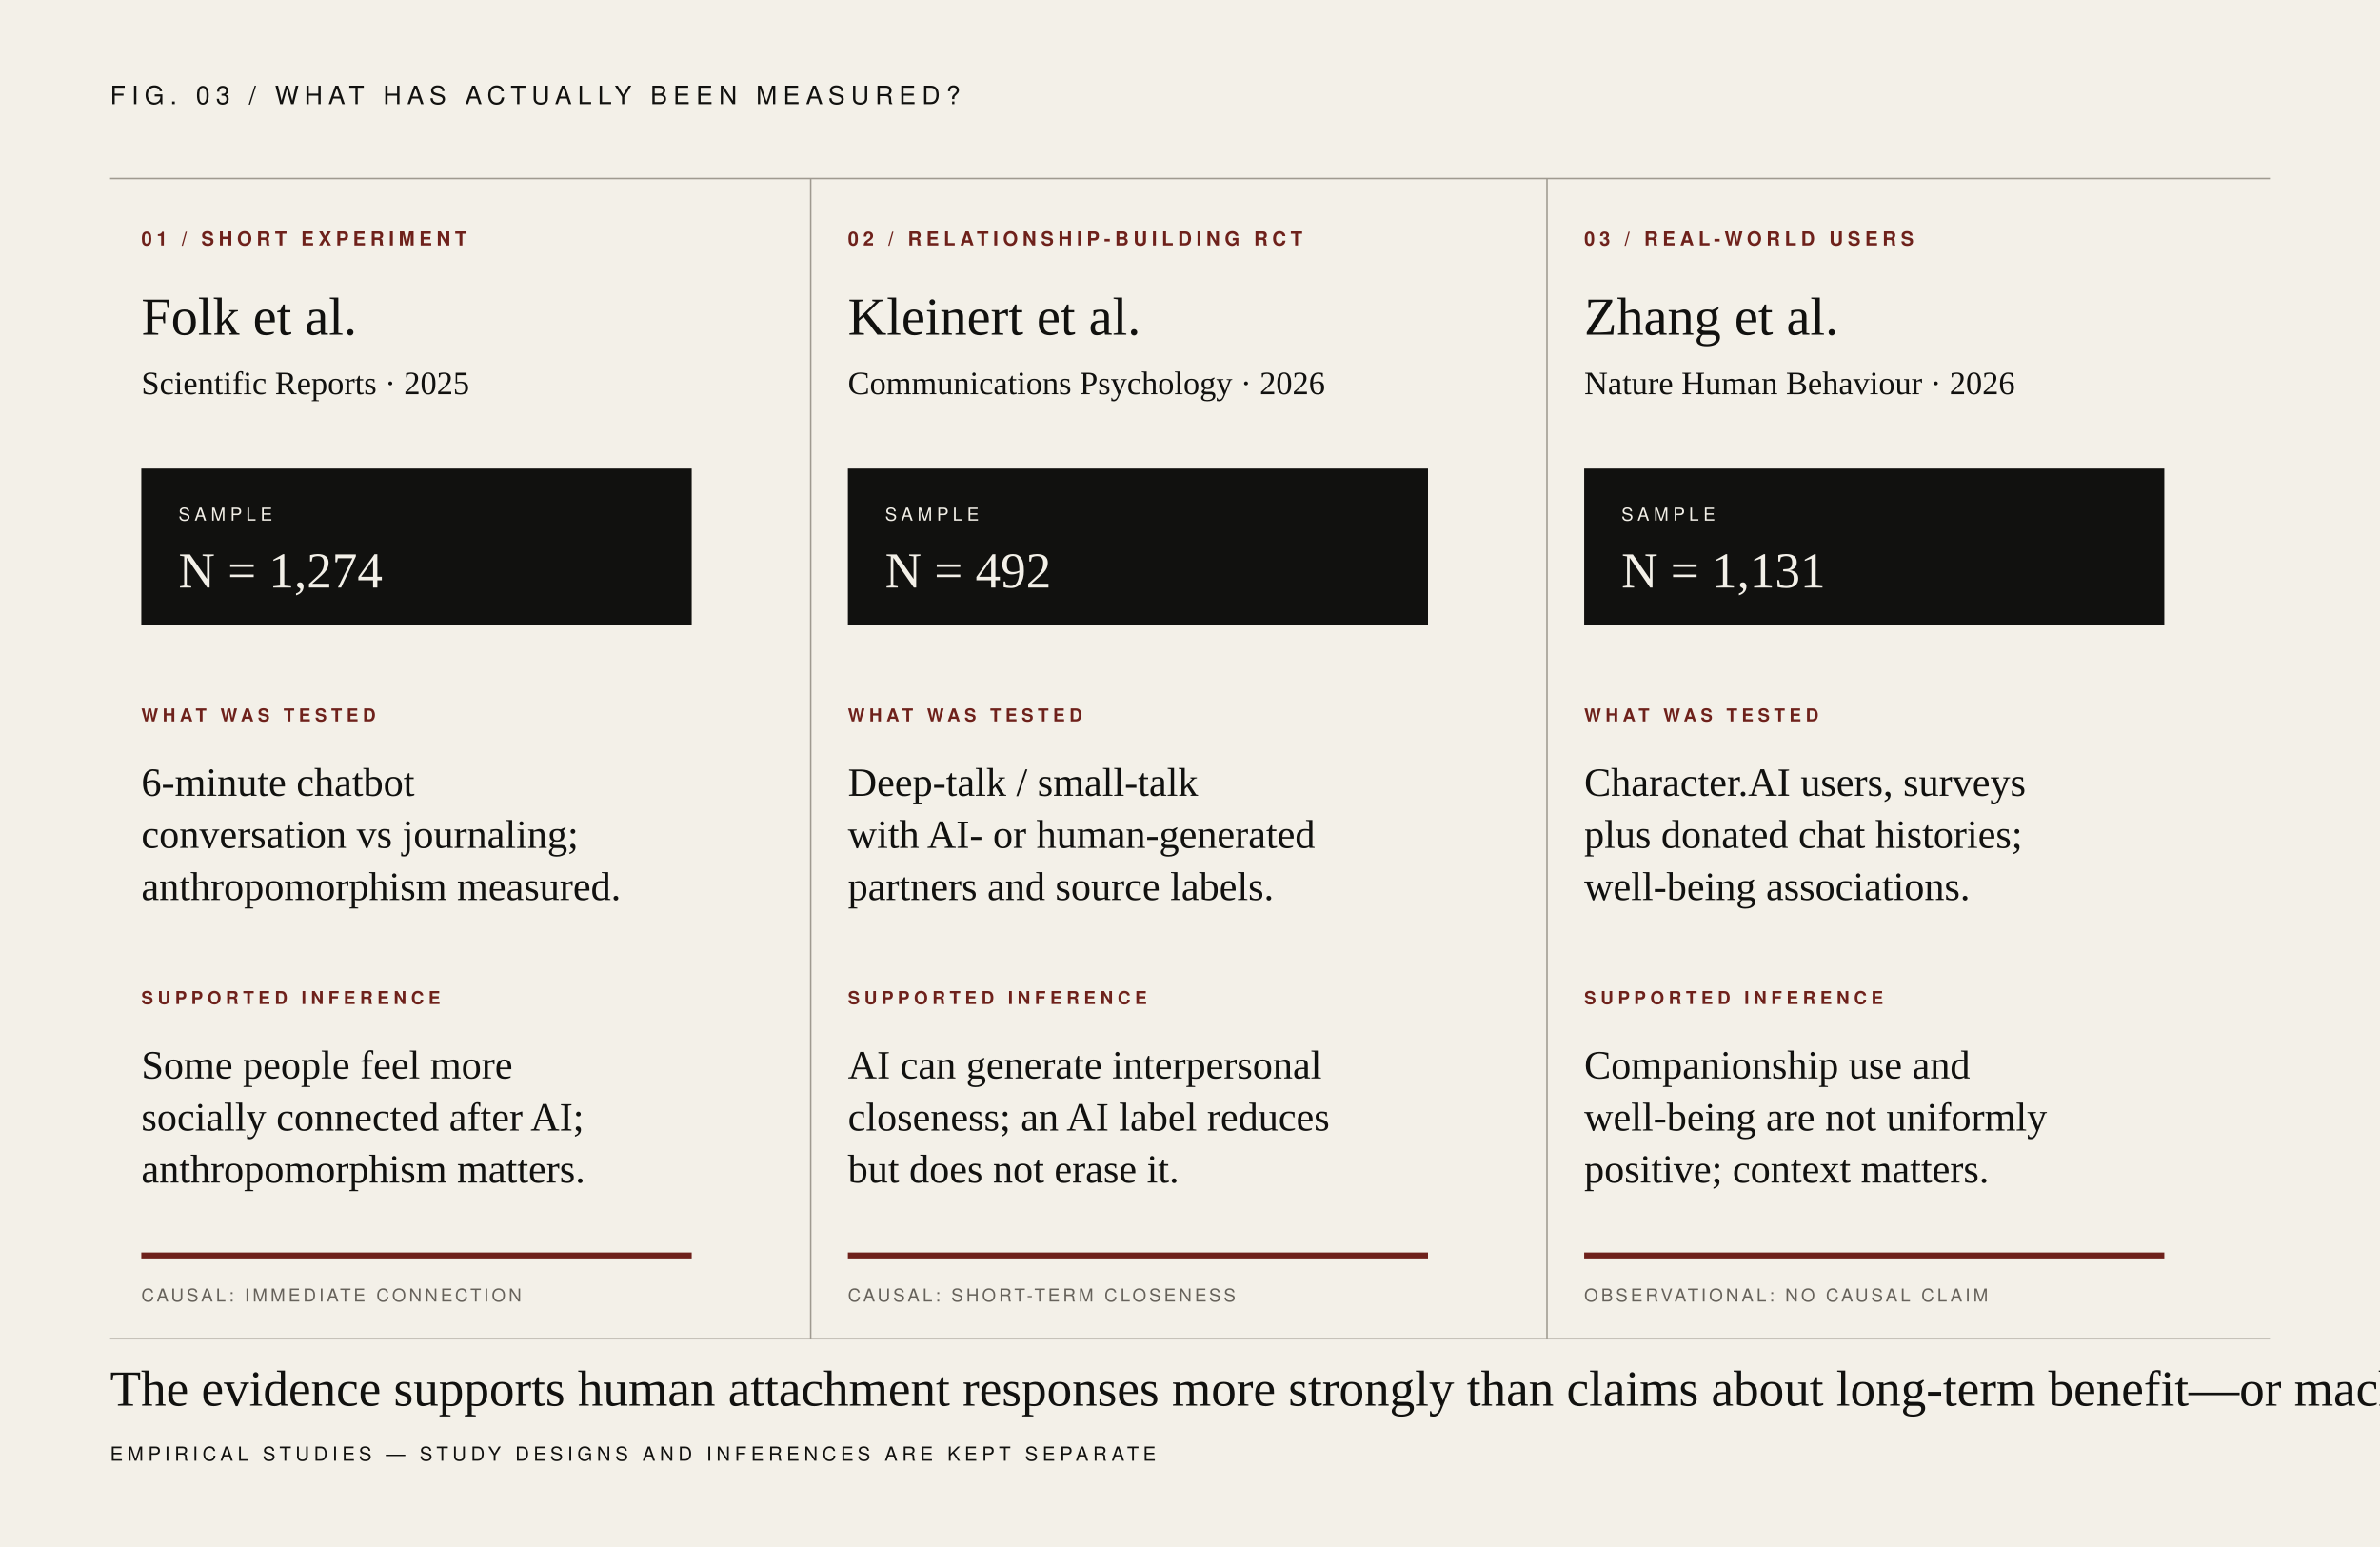
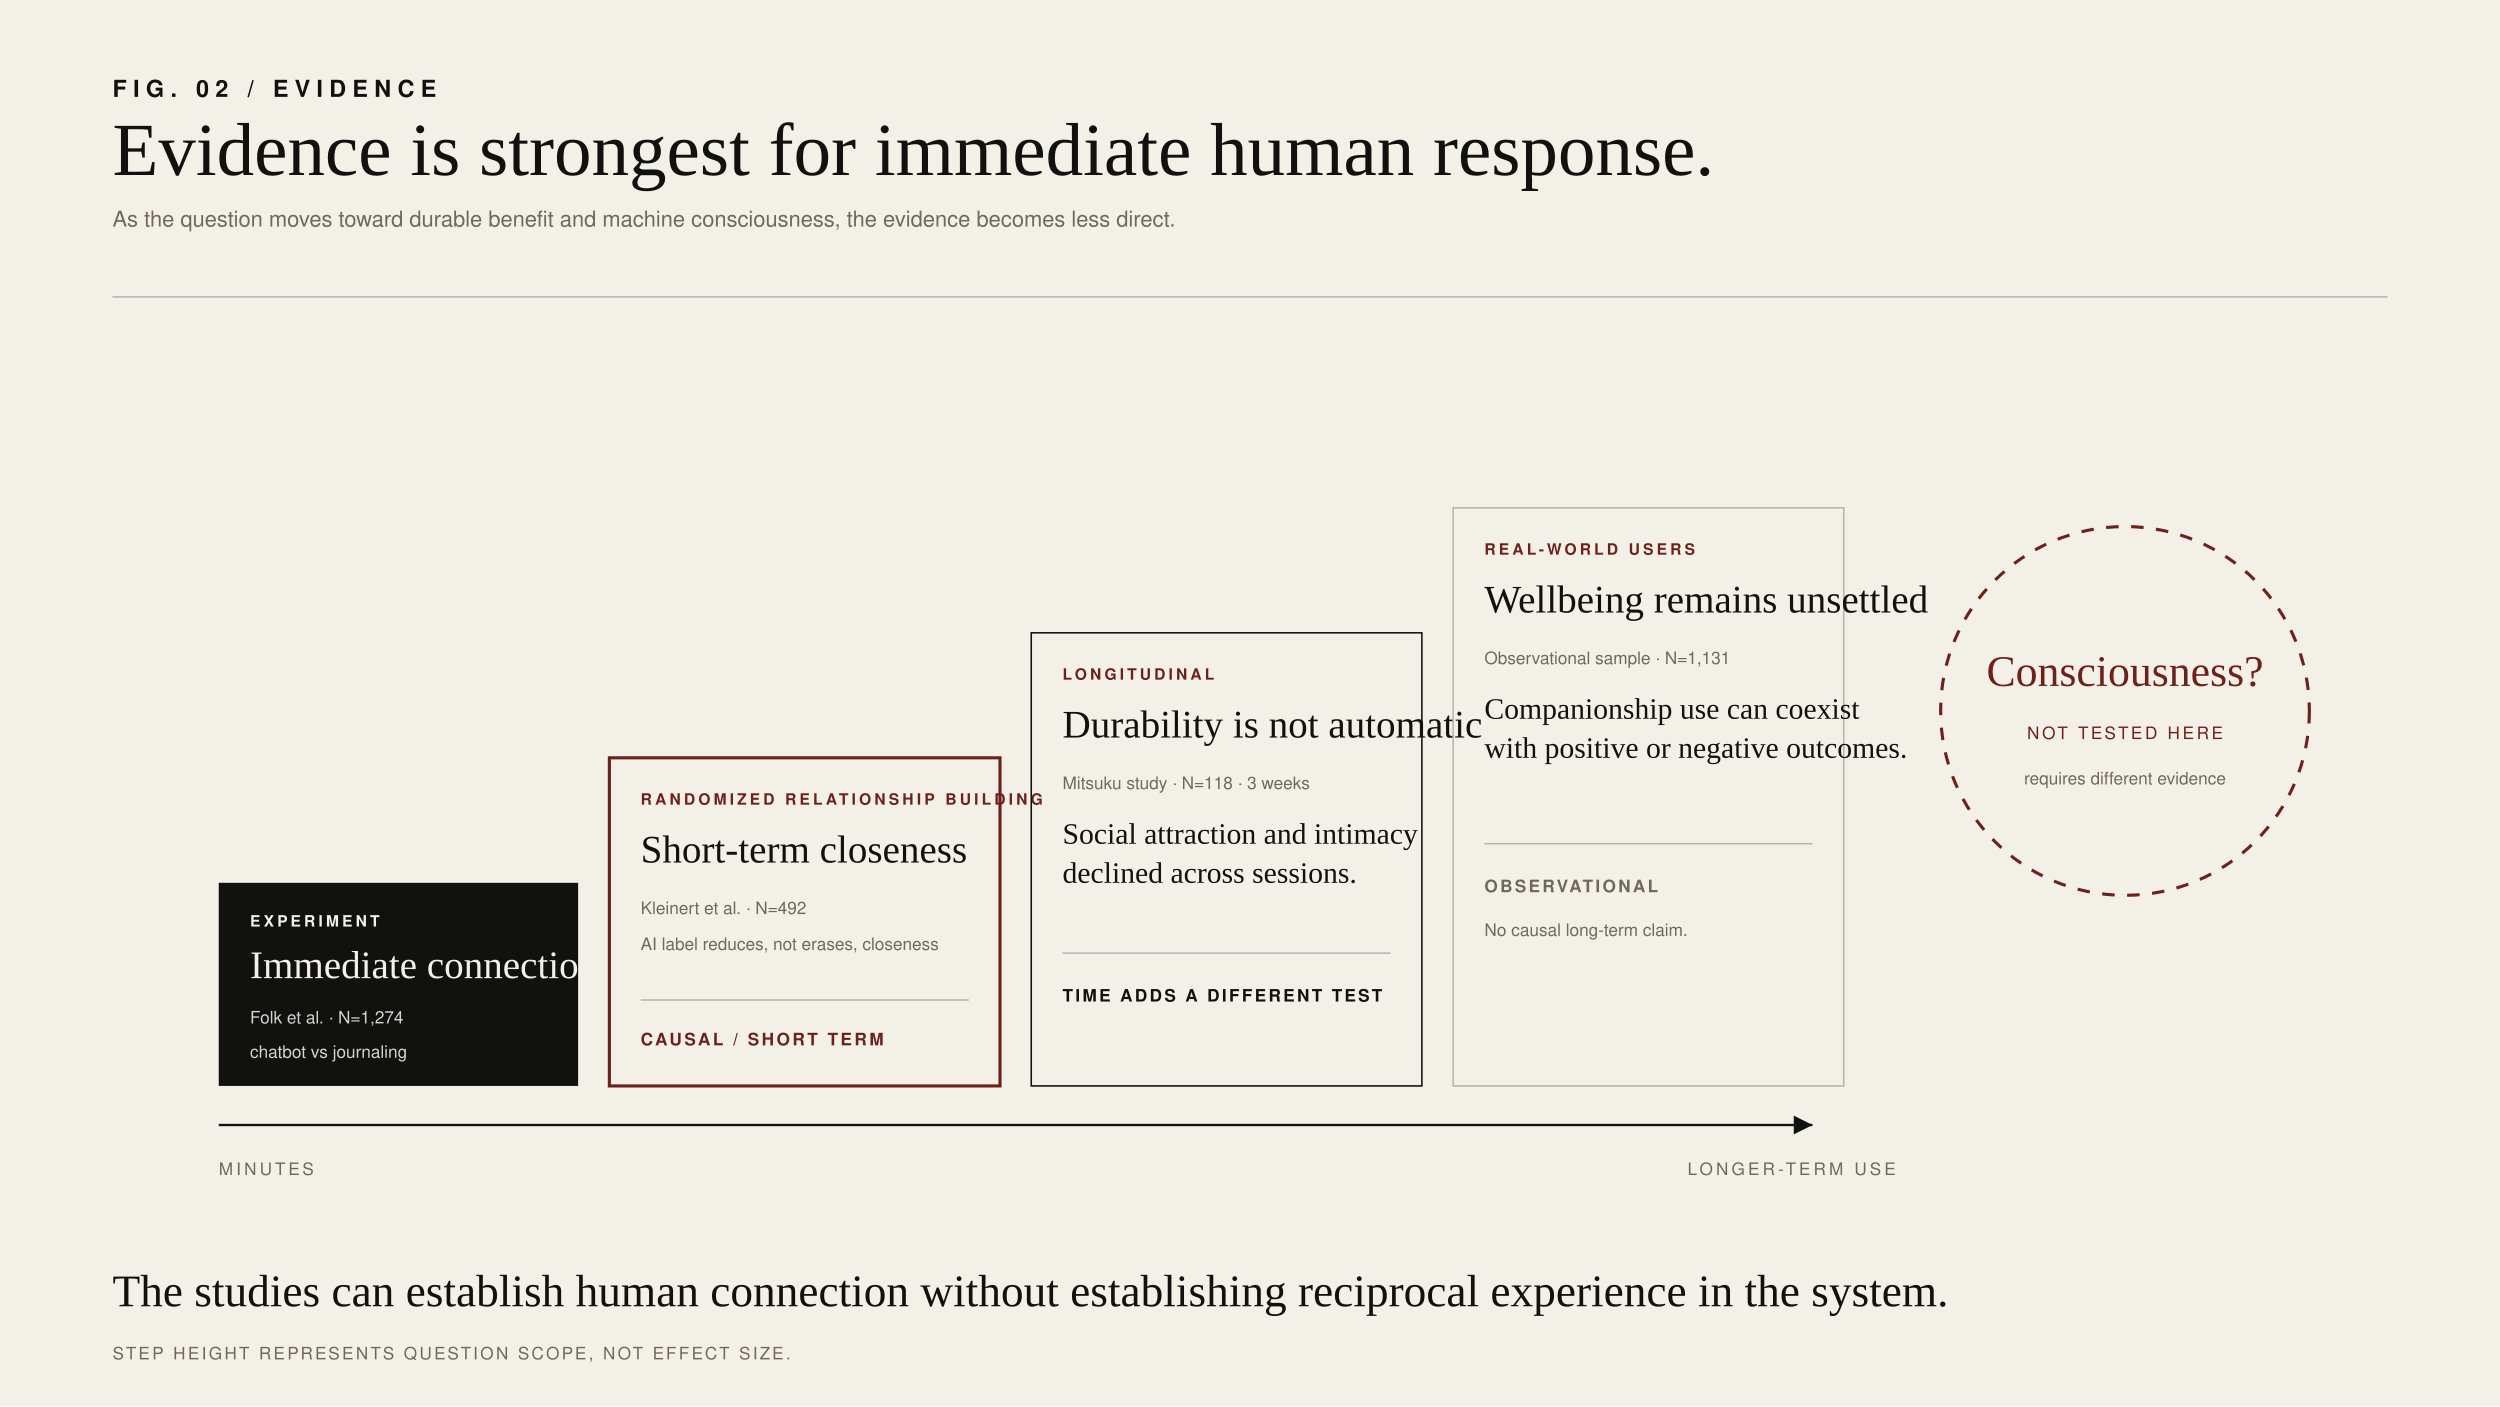
- <svg xmlns="http://www.w3.org/2000/svg" viewBox="0 0 1600 1040" role="img" aria-labelledby="title desc">
-   <rect width="1600" height="1040" fill="#f3f0e8" />
-   <g font-family="Helvetica,Arial,sans-serif" fill="#11110f">
-     <text x="74" y="70" font-size="17" letter-spacing="4">FIG. 03 / WHAT HAS ACTUALLY BEEN MEASURED?</text>
-     <text x="74" y="982" font-size="13" letter-spacing="3">EMPIRICAL STUDIES — STUDY DESIGNS AND INFERENCES ARE KEPT SEPARATE</text>
+ <svg xmlns="http://www.w3.org/2000/svg" viewBox="0 0 1600 900" role="img" aria-labelledby="title desc">
+   <rect width="1600" height="900" fill="#f3f0e8" />
+   <text x="72" y="62" font-family="Helvetica,Arial,sans-serif" font-size="15" font-weight="700" letter-spacing="4" fill="#11110f">FIG. 02 / EVIDENCE</text>
+   <text x="72" y="112" font-family="Georgia,Times New Roman,serif" font-size="48" fill="#11110f">Evidence is strongest for immediate human response.</text>
+   <text x="72" y="145" font-family="Helvetica,Arial,sans-serif" font-size="14" fill="#6d6961">As the question moves toward durable benefit and machine consciousness, the evidence becomes less direct.</text>
+   <line x1="72" y1="190" x2="1528" y2="190" stroke="#b9b4aa" />
+   <line x1="140" y1="720" x2="1160" y2="720" stroke="#11110f" stroke-width="1.5" />
+   <path d="M1160 720l-12-6v12z" fill="#11110f" />
+   <text x="140" y="752" font-family="Helvetica,Arial,sans-serif" font-size="11" letter-spacing="2" fill="#6d6961">MINUTES</text>
+   <text x="1080" y="752" font-family="Helvetica,Arial,sans-serif" font-size="11" letter-spacing="2" fill="#6d6961">LONGER-TERM USE</text>
+   <g transform="translate(140 565)">
+     <rect width="230" height="130" fill="#11110f" />
+     <text x="20" y="28" font-family="Helvetica,Arial,sans-serif" font-size="10" font-weight="700" letter-spacing="2" fill="#f3f0e8">EXPERIMENT</text>
+     <text x="20" y="61" font-family="Georgia,Times New Roman,serif" font-size="25" fill="#f3f0e8">Immediate connection</text>
+     <text x="20" y="90" font-family="Helvetica,Arial,sans-serif" font-size="11" fill="#d8d3ca">Folk et al. · N=1,274</text>
+     <text x="20" y="112" font-family="Helvetica,Arial,sans-serif" font-size="11" fill="#d8d3ca">chatbot vs journaling</text>
  </g>
-   <g stroke="#9f9a90" stroke-width="1">
-     <line x1="74" y1="120" x2="1526" y2="120" />
-     <line x1="74" y1="900" x2="1526" y2="900" />
-     <line x1="545" y1="120" x2="545" y2="900" />
-     <line x1="1040" y1="120" x2="1040" y2="900" />
+   <g transform="translate(390 485)">
+     <rect width="250" height="210" fill="none" stroke="#6e211b" stroke-width="2" />
+     <text x="20" y="30" font-family="Helvetica,Arial,sans-serif" font-size="10" font-weight="700" letter-spacing="2" fill="#6e211b">RANDOMIZED RELATIONSHIP BUILDING</text>
+     <text x="20" y="67" font-family="Georgia,Times New Roman,serif" font-size="25" fill="#11110f">Short-term closeness</text>
+     <text x="20" y="100" font-family="Helvetica,Arial,sans-serif" font-size="11" fill="#6d6961">Kleinert et al. · N=492</text>
+     <text x="20" y="123" font-family="Helvetica,Arial,sans-serif" font-size="11" fill="#6d6961">AI label reduces, not erases, closeness</text>
+     <line x1="20" y1="155" x2="230" y2="155" stroke="#b9b4aa" />
+     <text x="20" y="184" font-family="Helvetica,Arial,sans-serif" font-size="11" font-weight="700" letter-spacing="1.6" fill="#6e211b">CAUSAL / SHORT TERM</text>
  </g>
-   <g font-family="Helvetica,Arial,sans-serif" font-size="13" font-weight="700" letter-spacing="3" fill="#6e211b">
-     <text x="95" y="165">01 / SHORT EXPERIMENT</text>
-     <text x="570" y="165">02 / RELATIONSHIP-BUILDING RCT</text>
-     <text x="1065" y="165">03 / REAL-WORLD USERS</text>
+   <g transform="translate(660 405)">
+     <rect width="250" height="290" fill="none" stroke="#11110f" />
+     <text x="20" y="30" font-family="Helvetica,Arial,sans-serif" font-size="10" font-weight="700" letter-spacing="2" fill="#6e211b">LONGITUDINAL</text>
+     <text x="20" y="67" font-family="Georgia,Times New Roman,serif" font-size="25" fill="#11110f">Durability is not automatic</text>
+     <text x="20" y="100" font-family="Helvetica,Arial,sans-serif" font-size="11" fill="#6d6961">Mitsuku study · N=118 · 3 weeks</text>
+     <text x="20" y="135" font-family="Georgia,Times New Roman,serif" font-size="19" fill="#11110f">Social attraction and intimacy</text>
+     <text x="20" y="160" font-family="Georgia,Times New Roman,serif" font-size="19" fill="#11110f">declined across sessions.</text>
+     <line x1="20" y1="205" x2="230" y2="205" stroke="#b9b4aa" />
+     <text x="20" y="236" font-family="Helvetica,Arial,sans-serif" font-size="11" font-weight="700" letter-spacing="1.5" fill="#11110f">TIME ADDS A DIFFERENT TEST</text>
  </g>
-   <g font-family="Georgia,Times New Roman,serif" fill="#11110f">
-     <text x="95" y="225" font-size="36">Folk et al.</text>
-     <text x="95" y="265" font-size="22">Scientific Reports · 2025</text>
-     <text x="570" y="225" font-size="36">Kleinert et al.</text>
-     <text x="570" y="265" font-size="22">Communications Psychology · 2026</text>
-     <text x="1065" y="225" font-size="36">Zhang et al.</text>
-     <text x="1065" y="265" font-size="22">Nature Human Behaviour · 2026</text>
+   <g transform="translate(930 325)">
+     <rect width="250" height="370" fill="none" stroke="#b9b4aa" />
+     <text x="20" y="30" font-family="Helvetica,Arial,sans-serif" font-size="10" font-weight="700" letter-spacing="2" fill="#6e211b">REAL-WORLD USERS</text>
+     <text x="20" y="67" font-family="Georgia,Times New Roman,serif" font-size="25" fill="#11110f">Wellbeing remains unsettled</text>
+     <text x="20" y="100" font-family="Helvetica,Arial,sans-serif" font-size="11" fill="#6d6961">Observational sample · N=1,131</text>
+     <text x="20" y="135" font-family="Georgia,Times New Roman,serif" font-size="19" fill="#11110f">Companionship use can coexist</text>
+     <text x="20" y="160" font-family="Georgia,Times New Roman,serif" font-size="19" fill="#11110f">with positive or negative outcomes.</text>
+     <line x1="20" y1="215" x2="230" y2="215" stroke="#b9b4aa" />
+     <text x="20" y="246" font-family="Helvetica,Arial,sans-serif" font-size="11" font-weight="700" letter-spacing="1.5" fill="#6d6961">OBSERVATIONAL</text>
+     <text x="20" y="274" font-family="Helvetica,Arial,sans-serif" font-size="11" fill="#6d6961">No causal long-term claim.</text>
  </g>
-   <g fill="#11110f">
-     <rect x="95" y="315" width="370" height="105" />
-     <rect x="570" y="315" width="390" height="105" />
-     <rect x="1065" y="315" width="390" height="105" />
+   <g transform="translate(1360 455)">
+     <circle r="118" fill="none" stroke="#6e211b" stroke-width="2" stroke-dasharray="8 8" />
+     <text x="0" y="-16" text-anchor="middle" font-family="Georgia,Times New Roman,serif" font-size="28" fill="#6e211b">Consciousness?</text>
+     <text x="0" y="18" text-anchor="middle" font-family="Helvetica,Arial,sans-serif" font-size="11" letter-spacing="1.7" fill="#6e211b">NOT TESTED HERE</text>
+     <text x="0" y="47" text-anchor="middle" font-family="Helvetica,Arial,sans-serif" font-size="11" fill="#6d6961">requires different evidence</text>
  </g>
-   <g font-family="Helvetica,Arial,sans-serif" fill="#f3f0e8">
-     <text x="120" y="350" font-size="12" letter-spacing="3">SAMPLE</text>
-     <text x="120" y="395" font-family="Georgia,Times New Roman,serif" font-size="34">N = 1,274</text>
-     <text x="595" y="350" font-size="12" letter-spacing="3">SAMPLE</text>
-     <text x="595" y="395" font-family="Georgia,Times New Roman,serif" font-size="34">N = 492</text>
-     <text x="1090" y="350" font-size="12" letter-spacing="3">SAMPLE</text>
-     <text x="1090" y="395" font-family="Georgia,Times New Roman,serif" font-size="34">N = 1,131</text>
-   </g>
-   <g font-family="Helvetica,Arial,sans-serif" font-size="12" font-weight="700" letter-spacing="3" fill="#6e211b">
-     <text x="95" y="485">WHAT WAS TESTED</text>
-     <text x="570" y="485">WHAT WAS TESTED</text>
-     <text x="1065" y="485">WHAT WAS TESTED</text>
-   </g>
-   <g font-family="Georgia,Times New Roman,serif" fill="#11110f" font-size="27">
-     <text x="95" y="535">6-minute chatbot</text>
-     <text x="95" y="570">conversation vs journaling;</text>
-     <text x="95" y="605">anthropomorphism measured.</text>
-     <text x="570" y="535">Deep-talk / small-talk</text>
-     <text x="570" y="570">with AI- or human-generated</text>
-     <text x="570" y="605">partners and source labels.</text>
-     <text x="1065" y="535">Character.AI users, surveys</text>
-     <text x="1065" y="570">plus donated chat histories;</text>
-     <text x="1065" y="605">well-being associations.</text>
-   </g>
-   <g font-family="Helvetica,Arial,sans-serif" font-size="12" font-weight="700" letter-spacing="3" fill="#6e211b">
-     <text x="95" y="675">SUPPORTED INFERENCE</text>
-     <text x="570" y="675">SUPPORTED INFERENCE</text>
-     <text x="1065" y="675">SUPPORTED INFERENCE</text>
-   </g>
-   <g font-family="Georgia,Times New Roman,serif" fill="#11110f" font-size="27">
-     <text x="95" y="725">Some people feel more</text>
-     <text x="95" y="760">socially connected after AI;</text>
-     <text x="95" y="795">anthropomorphism matters.</text>
-     <text x="570" y="725">AI can generate interpersonal</text>
-     <text x="570" y="760">closeness; an AI label reduces</text>
-     <text x="570" y="795">but does not erase it.</text>
-     <text x="1065" y="725">Companionship use and</text>
-     <text x="1065" y="760">well-being are not uniformly</text>
-     <text x="1065" y="795">positive; context matters.</text>
-   </g>
-   <g fill="#6e211b">
-     <rect x="95" y="842" width="370" height="4" />
-     <rect x="570" y="842" width="390" height="4" />
-     <rect x="1065" y="842" width="390" height="4" />
-   </g>
-   <g font-family="Helvetica,Arial,sans-serif" font-size="12" letter-spacing="2" fill="#66625b">
-     <text x="95" y="875">CAUSAL: IMMEDIATE CONNECTION</text>
-     <text x="570" y="875">CAUSAL: SHORT-TERM CLOSENESS</text>
-     <text x="1065" y="875">OBSERVATIONAL: NO CAUSAL CLAIM</text>
-   </g>
-   <text x="74" y="945" font-family="Georgia,Times New Roman,serif" font-size="34" fill="#11110f">The evidence supports human attachment responses more strongly than claims about long-term benefit—or machine consciousness.</text>
+   <text x="72" y="836" font-family="Georgia,Times New Roman,serif" font-size="29" fill="#11110f">The studies can establish human connection without establishing reciprocal experience in the system.</text>
+   <text x="72" y="870" font-family="Helvetica,Arial,sans-serif" font-size="11" letter-spacing="1.5" fill="#6d6961">STEP HEIGHT REPRESENTS QUESTION SCOPE, NOT EFFECT SIZE.</text>
</svg>
